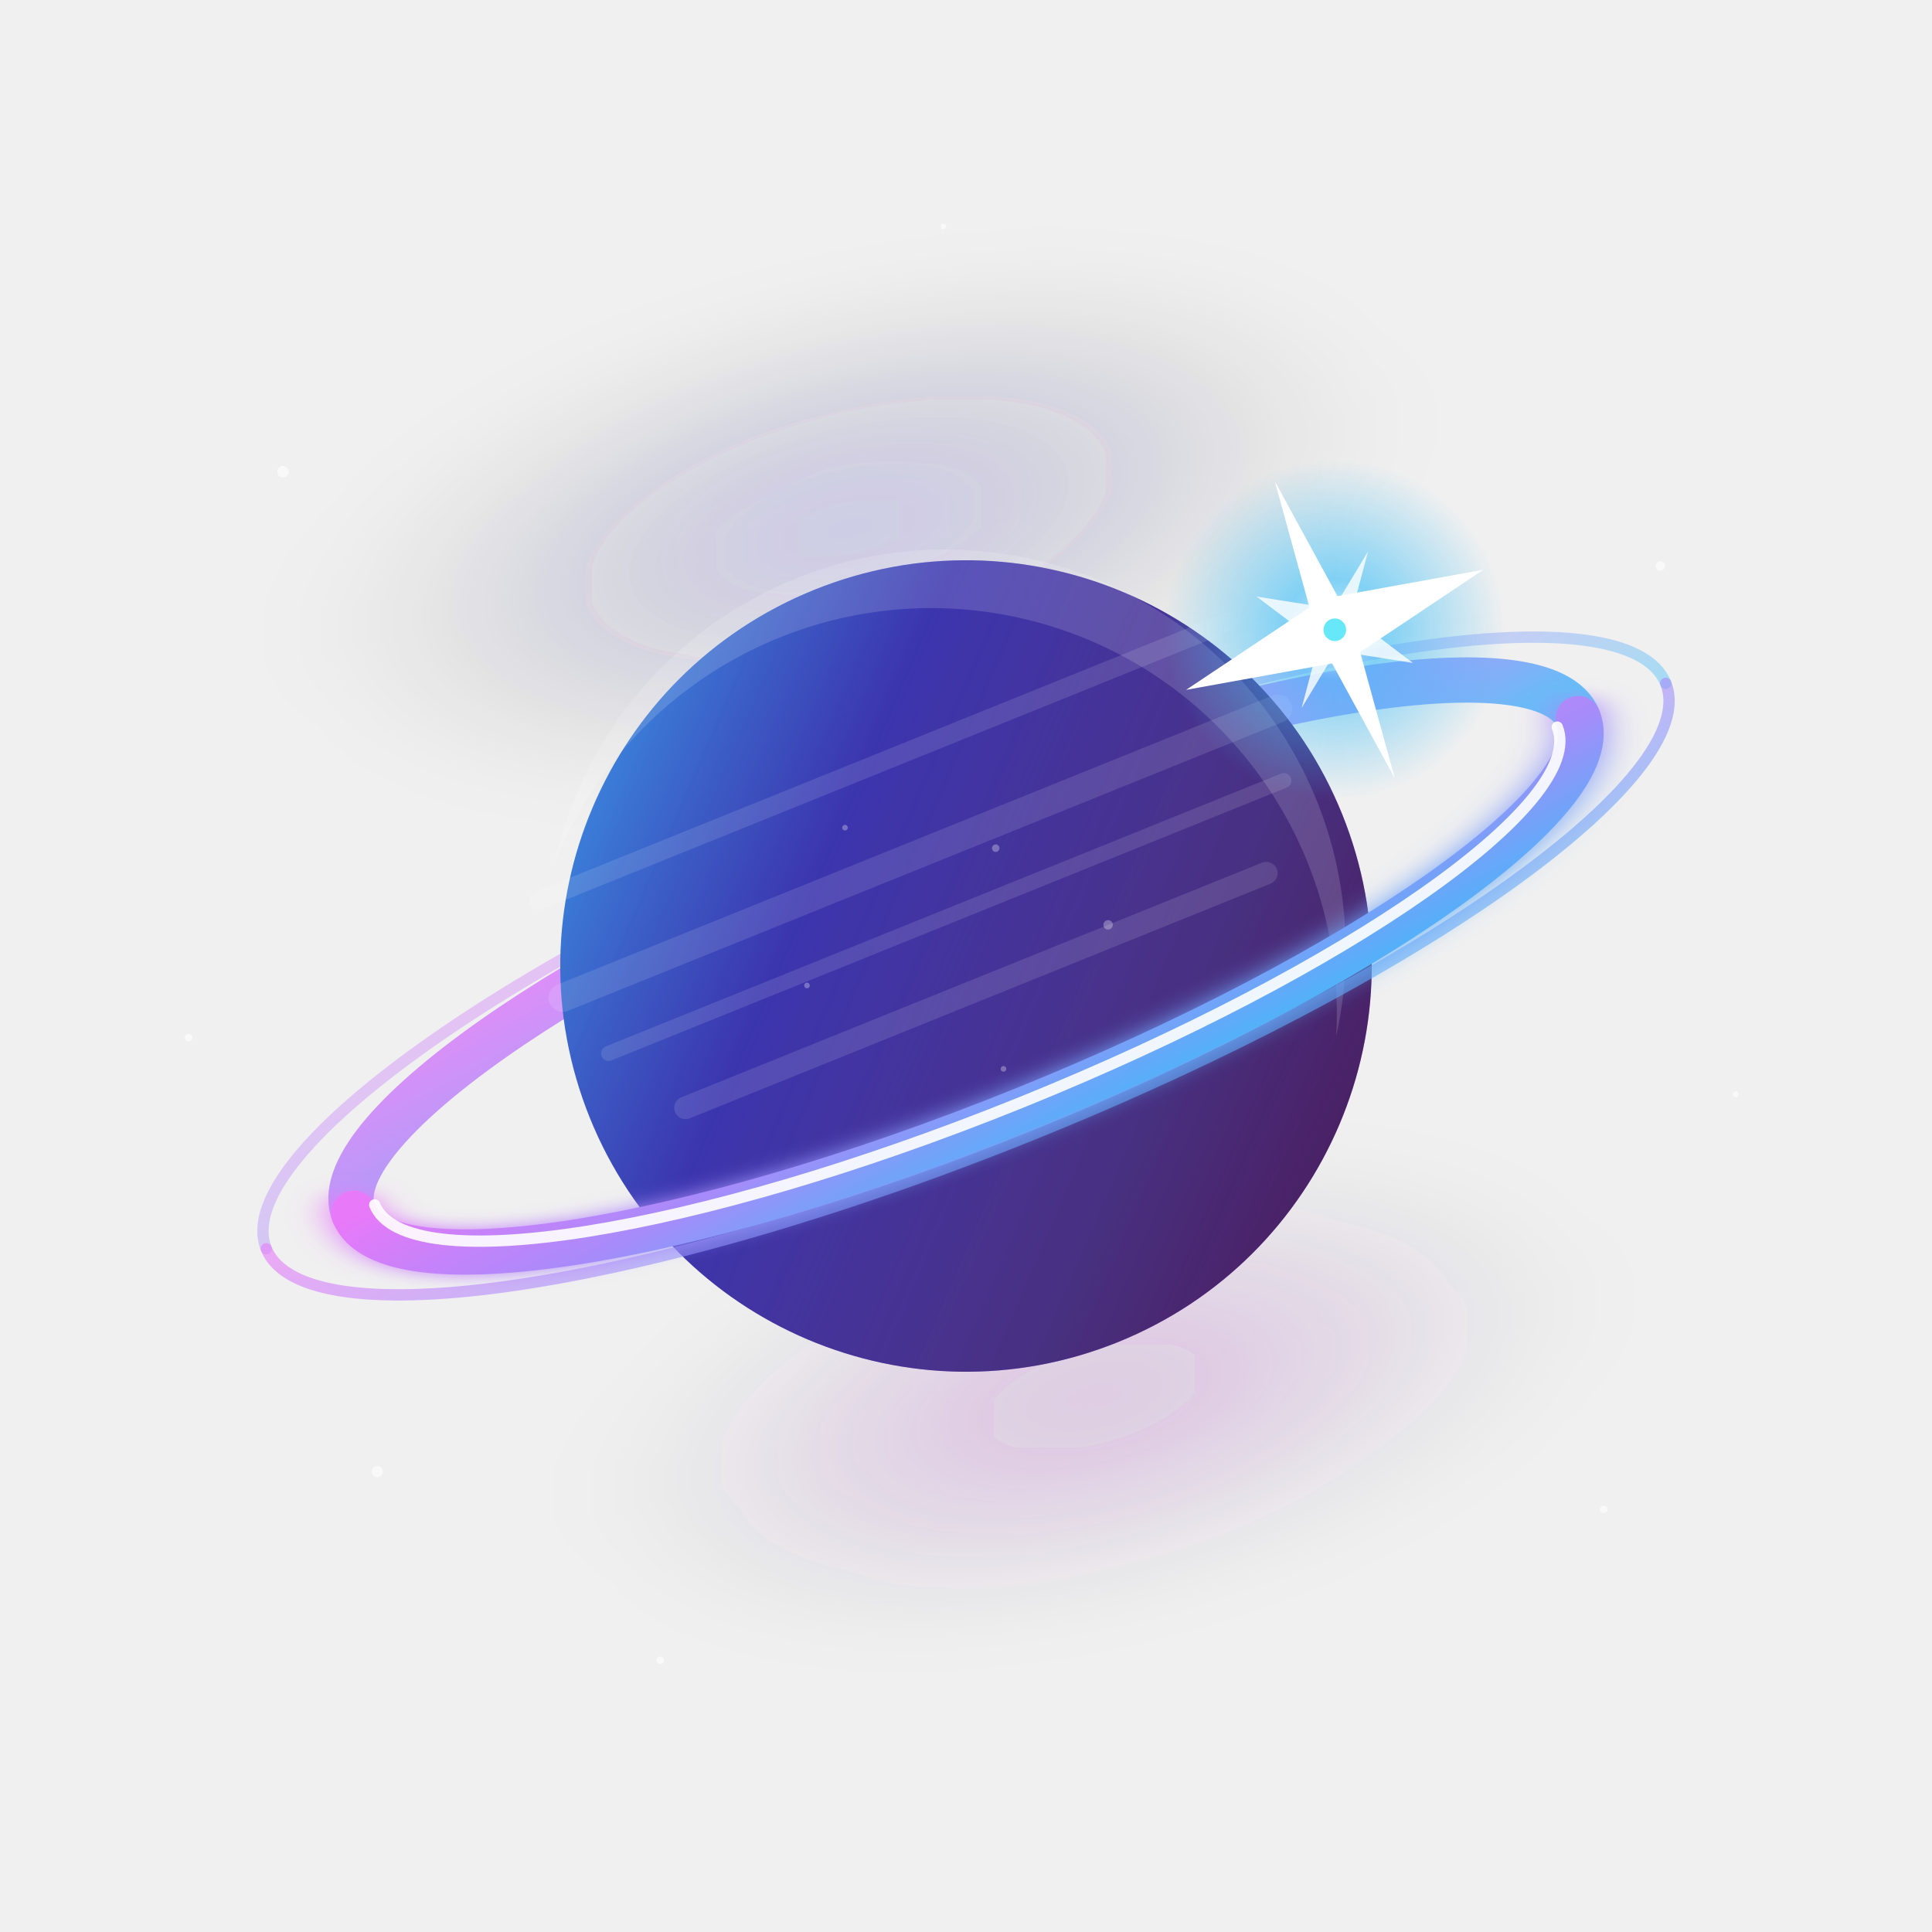
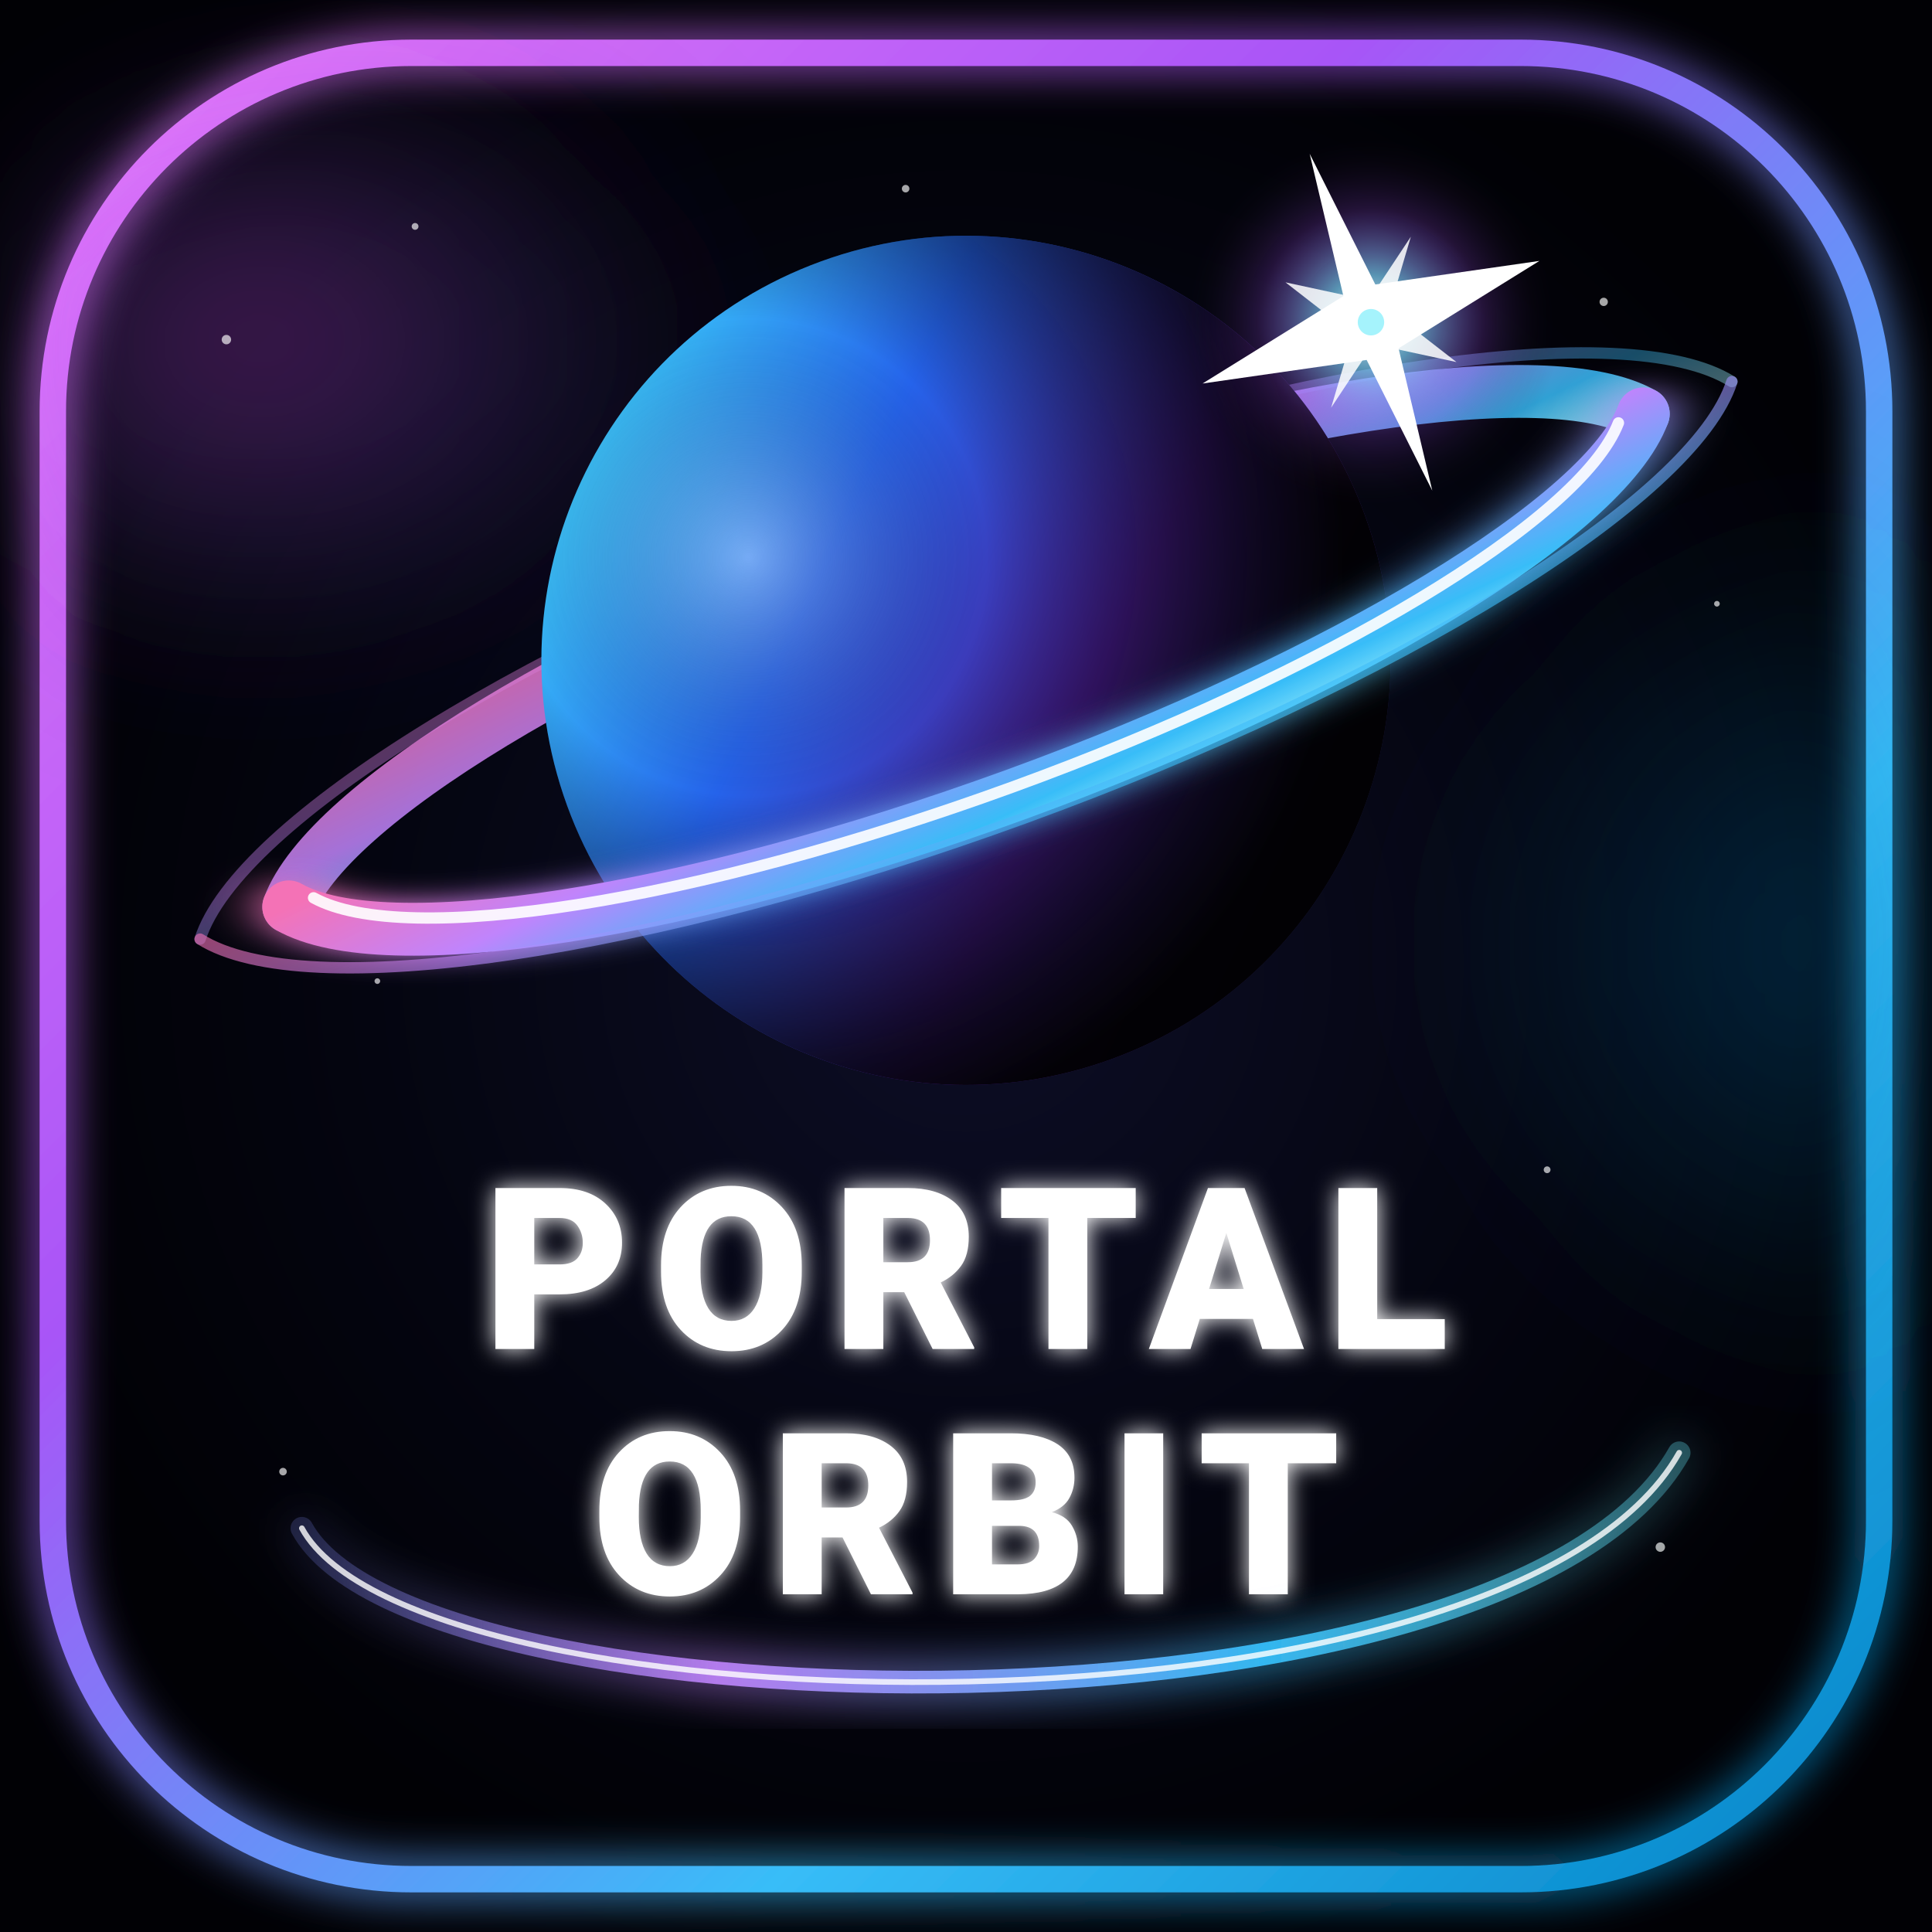
<svg xmlns="http://www.w3.org/2000/svg" width="1024" height="1024" viewBox="0 0 1024 1024">
  <defs>
-     <radialGradient id="bg-grad" cx="50%" cy="50%" r="50%">
-       <stop offset="0%" stop-color="#0b0826" />
-       <stop offset="60%" stop-color="#040312" />
+     <radialGradient id="bg-space" cx="50%" cy="50%" r="55%">
+       <stop offset="0%" stop-color="#0d0e26" />
+       <stop offset="60%" stop-color="#040510" />
      <stop offset="100%" stop-color="#010105" />
    </radialGradient>
-     <linearGradient id="planet-grad" x1="0%" y1="0%" x2="100%" y2="100%">
+     <linearGradient id="neon-frame-grad" x1="0%" y1="0%" x2="100%" y2="100%">
+       <stop offset="0%" stop-color="#e879f9" />
+       <stop offset="35%" stop-color="#a855f7" />
+       <stop offset="70%" stop-color="#38bdf8" />
+       <stop offset="100%" stop-color="#0284c7" />
+     </linearGradient>
+     <linearGradient id="planet-body-grad" x1="15%" y1="15%" x2="85%" y2="85%">
      <stop offset="0%" stop-color="#38bdf8" />
-       <stop offset="35%" stop-color="#4f46e5" />
-       <stop offset="70%" stop-color="#8b5cf6" />
-       <stop offset="100%" stop-color="#d946ef" />
+       <stop offset="30%" stop-color="#2563eb" />
+       <stop offset="65%" stop-color="#4c1d95" />
+       <stop offset="100%" stop-color="#1e1b4b" />
    </linearGradient>
-     <linearGradient id="planet-shadow-grad" x1="0%" y1="0%" x2="100%" y2="100%">
-       <stop offset="0%" stop-color="#000000" stop-opacity="0" />
-       <stop offset="100%" stop-color="#020208" stop-opacity="0.7" />
+     <radialGradient id="planet-3d-shadow" cx="30%" cy="30%" r="70%">
+       <stop offset="0%" stop-color="#ffffff" stop-opacity="0.35" />
+       <stop offset="40%" stop-color="#000000" stop-opacity="0" />
+       <stop offset="85%" stop-color="#020208" stop-opacity="0.8" />
+       <stop offset="100%" stop-color="#000000" stop-opacity="0.95" />
+     </radialGradient>
+     <linearGradient id="ring-main-grad" x1="0%" y1="0%" x2="100%" y2="100%">
+       <stop offset="0%" stop-color="#f472b6" />
+       <stop offset="40%" stop-color="#c084fc" />
+       <stop offset="80%" stop-color="#38bdf8" />
+       <stop offset="100%" stop-color="#a5f3fc" />
    </linearGradient>
-     <linearGradient id="ring-grad" x1="0%" y1="0%" x2="100%" y2="100%">
-       <stop offset="0%" stop-color="#e879f9" />
-       <stop offset="50%" stop-color="#a78bfa" />
-       <stop offset="100%" stop-color="#38bdf8" />
+     <linearGradient id="bottom-orbit-grad" x1="0%" y1="0%" x2="100%" y2="0%">
+       <stop offset="0%" stop-color="#818cf8" stop-opacity="0.2" />
+       <stop offset="30%" stop-color="#c084fc" stop-opacity="0.9" />
+       <stop offset="70%" stop-color="#38bdf8" stop-opacity="0.95" />
+       <stop offset="100%" stop-color="#67e8f9" stop-opacity="0.3" />
    </linearGradient>
-     <radialGradient id="star-glow" cx="50%" cy="50%" r="50%">
+     <radialGradient id="star-flare-glow" cx="50%" cy="50%" r="50%">
      <stop offset="0%" stop-color="#ffffff" stop-opacity="1" />
-       <stop offset="30%" stop-color="#38bdf8" stop-opacity="0.6" />
-       <stop offset="100%" stop-color="#38bdf8" stop-opacity="0" />
-     </radialGradient>
-     <radialGradient id="nebula-top" cx="50%" cy="50%" r="50%">
-       <stop offset="0%" stop-color="#4f46e5" stop-opacity="0.25" />
-       <stop offset="60%" stop-color="#1e1b4b" stop-opacity="0.1" />
+       <stop offset="25%" stop-color="#7dd3fc" stop-opacity="0.7" />
+       <stop offset="60%" stop-color="#a855f7" stop-opacity="0.2" />
      <stop offset="100%" stop-color="#000000" stop-opacity="0" />
    </radialGradient>
-     <radialGradient id="nebula-bottom" cx="50%" cy="50%" r="50%">
-       <stop offset="0%" stop-color="#a21caf" stop-opacity="0.22" />
-       <stop offset="60%" stop-color="#581c87" stop-opacity="0.08" />
-       <stop offset="100%" stop-color="#000000" stop-opacity="0" />
-     </radialGradient>
-     <filter id="nebula-blur" x="-20%" y="-20%" width="140%" height="140%">
-       <feGaussianBlur stdDeviation="30" />
-     </filter>
-     <filter id="soft-glow" x="-20%" y="-20%" width="140%" height="140%">
-       <feGaussianBlur stdDeviation="8" result="blur" />
+     <filter id="neon-glow" x="-20%" y="-20%" width="140%" height="140%">
+       <feGaussianBlur stdDeviation="12" result="blur" />
      <feMerge>
        <feMergeNode in="blur" />
        <feMergeNode in="SourceGraphic" />
      </feMerge>
    </filter>
+     <filter id="text-light-glow" x="-20%" y="-20%" width="140%" height="140%">
+       <feGaussianBlur stdDeviation="6" result="blur" />
+       <feMerge>
+         <feMergeNode in="blur" />
+         <feMergeNode in="SourceGraphic" />
+       </feMerge>
+     </filter>
+     <radialGradient id="nebula-purple" cx="30%" cy="30%" r="40%">
+       <stop offset="0%" stop-color="#d946ef" stop-opacity="0.35" />
+       <stop offset="50%" stop-color="#8b5cf6" stop-opacity="0.15" />
+       <stop offset="100%" stop-color="#000000" stop-opacity="0" />
+     </radialGradient>
+     <radialGradient id="nebula-cyan" cx="80%" cy="50%" r="45%">
+       <stop offset="0%" stop-color="#0284c7" stop-opacity="0.3" />
+       <stop offset="60%" stop-color="#0369a1" stop-opacity="0.1" />
+       <stop offset="100%" stop-color="#000000" stop-opacity="0" />
+     </radialGradient>
+     <filter id="blur-nebula">
+       <feGaussianBlur stdDeviation="40" />
+     </filter>
  </defs>
-   <ellipse cx="450" cy="280" rx="280" ry="120" fill="url(#nebula-top)" filter="url(#nebula-blur)" transform="rotate(-15 450 280)" />
-   <ellipse cx="580" cy="740" rx="260" ry="110" fill="url(#nebula-bottom)" filter="url(#nebula-blur)" transform="rotate(-15 580 740)" />
-   <g fill="#ffffff" opacity="0.6">
-     <circle cx="150" cy="250" r="3" />
-     <circle cx="880" cy="300" r="2.5" />
-     <circle cx="200" cy="780" r="3" />
-     <circle cx="850" cy="800" r="2" />
-     <circle cx="500" cy="120" r="1.5" />
-     <circle cx="100" cy="550" r="2" />
-     <circle cx="920" cy="580" r="1.5" />
-     <circle cx="350" cy="880" r="2" />
+   <rect width="1024" height="1024" fill="url(#bg-space)" />
+   <rect x="28" y="28" width="968" height="968" rx="190" ry="190" fill="#030511" />
+   <rect x="28" y="28" width="968" height="968" rx="190" ry="190" fill="url(#bg-space)" />
+   <rect x="28" y="28" width="968" height="968" rx="190" ry="190" fill="none" stroke="url(#neon-frame-grad)" stroke-width="14" filter="url(#neon-glow)" />
+   <ellipse cx="280" cy="280" rx="350" ry="250" fill="url(#nebula-purple)" filter="url(#blur-nebula)" />
+   <ellipse cx="800" cy="500" rx="300" ry="300" fill="url(#nebula-cyan)" filter="url(#blur-nebula)" />
+   <g fill="#ffffff" opacity="0.65">
+     <circle cx="120" cy="180" r="2.5" />
+     <circle cx="220" cy="120" r="1.8" />
+     <circle cx="850" cy="160" r="2.2" />
+     <circle cx="910" cy="320" r="1.5" />
+     <circle cx="150" cy="780" r="2" />
+     <circle cx="880" cy="820" r="2.5" />
+     <circle cx="200" cy="520" r="1.5" />
+     <circle cx="820" cy="620" r="1.8" />
+     <circle cx="480" cy="100" r="2" />
  </g>
-   <g transform="rotate(-22 512 512)">
-     <path d="M 162 512 A 350 82 0 0 1 862 512" fill="none" stroke="url(#ring-grad)" stroke-width="24" stroke-opacity="0.85" stroke-linecap="round" />
-     <path d="M 112 512 A 400 96 0 0 1 912 512" fill="none" stroke="url(#ring-grad)" stroke-width="6" stroke-opacity="0.4" stroke-linecap="round" />
-     <circle cx="512" cy="512" r="215" fill="url(#planet-grad)" />
-     <circle cx="512" cy="512" r="215" fill="url(#planet-shadow-grad)" />
-     <path d="M 330 380 A 215 215 0 0 1 680 620 A 205 205 0 0 0 330 380 Z" fill="#ffffff" opacity="0.15" />
-     <g opacity="0.12" fill="#ffffff">
-       <rect x="300" y="440" width="424" height="15" rx="7.5" />
-       <rect x="315" y="480" width="394" height="8" rx="4" />
-       <rect x="340" y="520" width="344" height="12" rx="6" />
-       <rect x="310" y="390" width="404" height="10" rx="5" />
-     </g>
-     <g fill="#ffffff" opacity="0.3">
-       <circle cx="480" cy="420" r="1.5" />
-       <circle cx="550" cy="460" r="2" />
-       <circle cx="430" cy="490" r="1.5" />
-       <circle cx="590" cy="520" r="2.5" />
-       <circle cx="510" cy="570" r="1.5" />
-     </g>
-     <path d="M 862 512 A 350 82 0 0 1 162 512" fill="none" stroke="url(#ring-grad)" stroke-width="24" stroke-linecap="round" filter="url(#soft-glow)" />
-     <path d="M 850 512 A 338 78 0 0 1 174 512" fill="none" stroke="#ffffff" stroke-width="6" stroke-opacity="0.9" stroke-linecap="round" />
-     <path d="M 912 512 A 400 96 0 0 1 112 512" fill="none" stroke="url(#ring-grad)" stroke-width="6" stroke-opacity="0.6" stroke-linecap="round" />
-     <g transform="translate(760, 420)">
-       <circle cx="0" cy="0" r="90" fill="url(#star-glow)" />
-       <path d="M 0 -85 L 8 -16 L 85 0 L 8 16 L 0 85 L -8 16 L -85 0 L -8 -16 Z" fill="#ffffff" />
-       <path d="M 0 -45 L 5 -10 L 45 0 L 5 10 L 0 45 L -5 10 L -45 0 L -5 -10 Z" fill="#ffffff" transform="rotate(45)" opacity="0.8" />
-       <circle cx="0" cy="0" r="14" fill="#ffffff" />
-       <circle cx="0" cy="0" r="6" fill="#67e8f9" />
+   <g transform="rotate(-20 512 350)">
+     <path d="M 130 350 A 390 95 0 0 1 894 350" fill="none" stroke="url(#ring-main-grad)" stroke-width="28" stroke-opacity="0.85" stroke-linecap="round" />
+     <path d="M 80 350 A 440 110 0 0 1 944 350" fill="none" stroke="url(#ring-main-grad)" stroke-width="6" stroke-opacity="0.4" stroke-linecap="round" />
+     <circle cx="512" cy="350" r="225" fill="url(#planet-body-grad)" />
+     <circle cx="512" cy="350" r="225" fill="url(#planet-3d-shadow)" />
+     <path d="M 894 350 A 390 95 0 0 1 130 350" fill="none" stroke="url(#ring-main-grad)" stroke-width="28" stroke-linecap="round" filter="url(#neon-glow)" />
+     <path d="M 880 350 A 376 90 0 0 1 144 350" fill="none" stroke="#ffffff" stroke-width="6" stroke-opacity="0.9" stroke-linecap="round" />
+     <path d="M 944 350 A 440 110 0 0 1 80 350" fill="none" stroke="url(#ring-main-grad)" stroke-width="6" stroke-opacity="0.6" stroke-linecap="round" />
+     <g transform="translate(775, 255)">
+       <circle cx="0" cy="0" r="100" fill="url(#star-flare-glow)" />
+       <path d="M 0 -95 L 9 -18 L 95 0 L 9 18 L 0 95 L -9 18 L -95 0 L -9 -18 Z" fill="#ffffff" />
+       <path d="M 0 -50 L 6 -10 L 50 0 L 6 10 L 0 50 L -6 10 L -50 0 L -6 -10 Z" fill="#ffffff" transform="rotate(45)" opacity="0.85" />
+       <circle cx="0" cy="0" r="16" fill="#ffffff" />
+       <circle cx="0" cy="0" r="7" fill="#a5f3fc" />
    </g>
  </g>
+   <g text-anchor="middle" font-family="system-ui, -apple-system, 'Segoe UI', Roboto, 'Helvetica Neue', Arial, sans-serif">
+     <text x="512" y="715" font-size="120" font-weight="900" letter-spacing="12" fill="#ffffff" filter="url(#text-light-glow)">PORTAL</text>
+     <text x="512" y="845" font-size="120" font-weight="900" letter-spacing="12" fill="#ffffff" filter="url(#text-light-glow)">ORBIT</text>
+   </g>
+   <path d="M 160 810 C 220 920, 800 930, 890 770" fill="none" stroke="url(#bottom-orbit-grad)" stroke-width="12" stroke-linecap="round" filter="url(#neon-glow)" />
+   <path d="M 160 810 C 220 920, 800 930, 890 770" fill="none" stroke="#ffffff" stroke-width="3" stroke-linecap="round" opacity="0.8" />
</svg>
